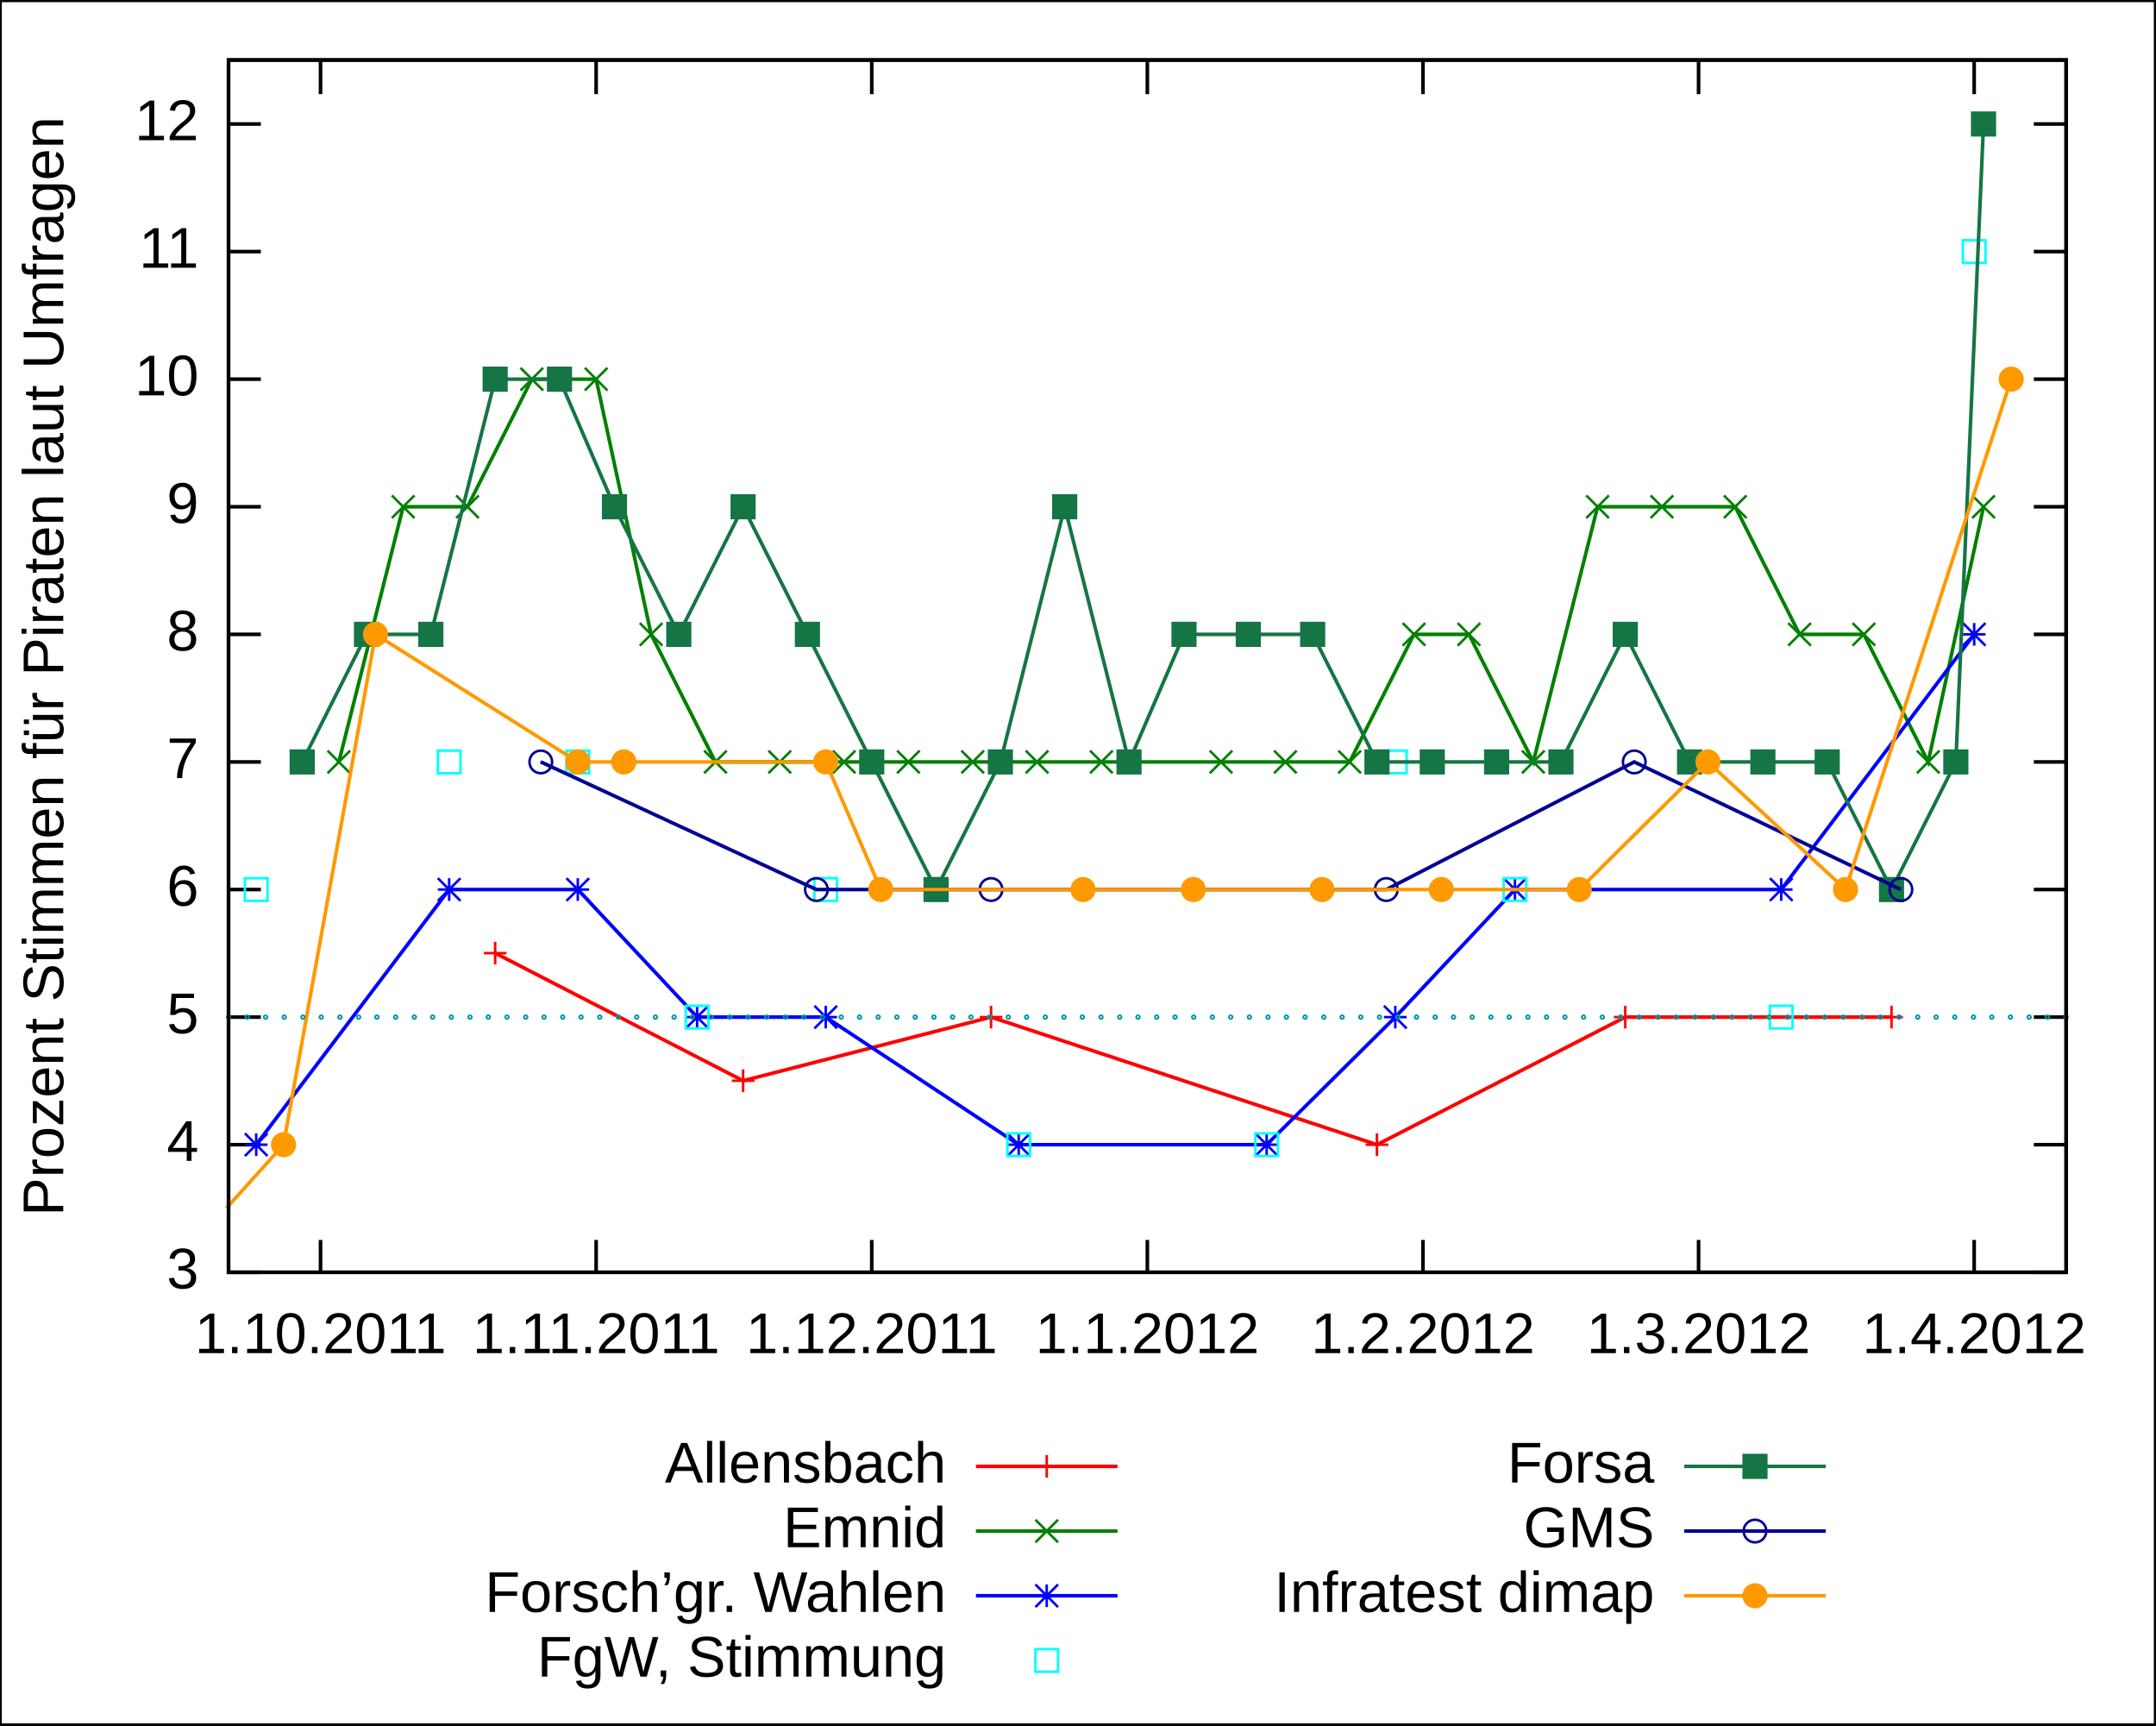
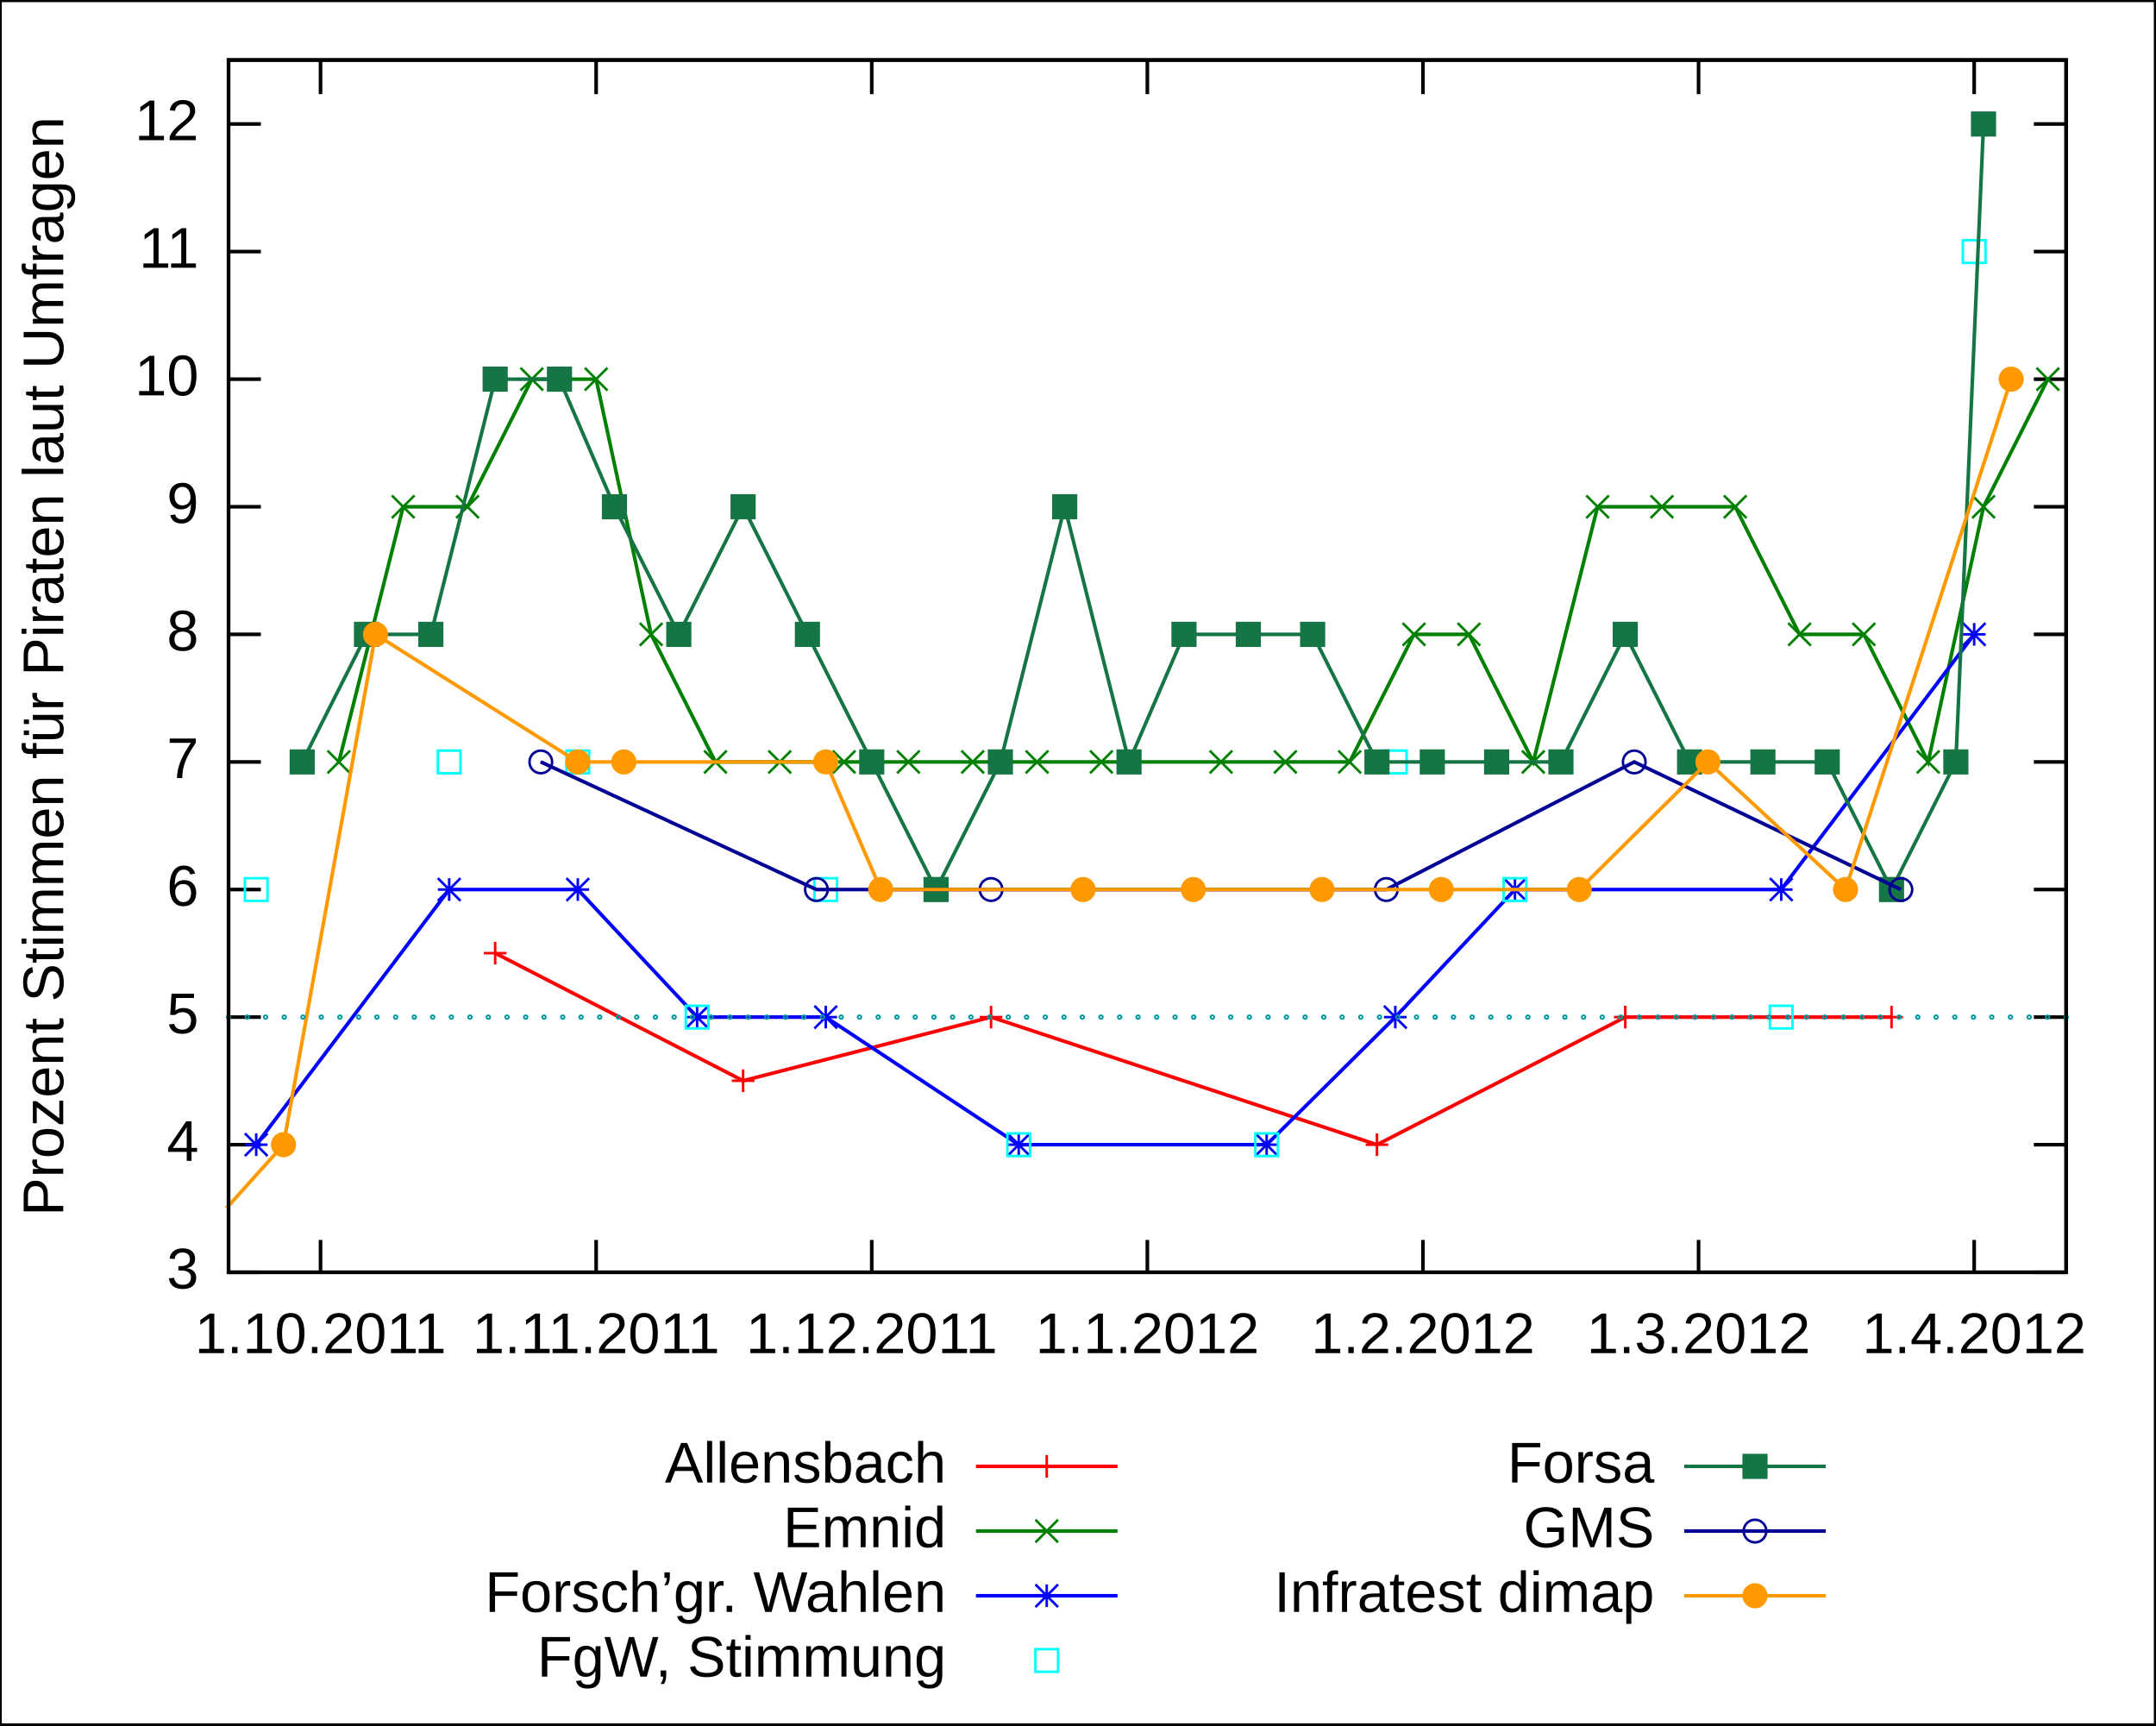
<svg xmlns="http://www.w3.org/2000/svg" xmlns:xlink="http://www.w3.org/1999/xlink" width="600" height="480" viewBox="0 0 600 480">
  <g id="gnuplot_canvas">
    <rect x="0" y="0" width="600" height="480" fill="none" />
    <defs>
      <circle id="gpDot" r="0.5" stroke-width="0.5" />
      <path id="gpPt0" stroke-width="0.222" stroke="currentColor" d="M-1,0 h2 M0,-1 v2" />
      <path id="gpPt1" stroke-width="0.222" stroke="currentColor" d="M-1,-1 L1,1 M1,-1 L-1,1" />
      <path id="gpPt2" stroke-width="0.222" stroke="currentColor" d="M-1,0 L1,0 M0,-1 L0,1 M-1,-1 L1,1 M-1,1 L1,-1" />
      <rect id="gpPt3" stroke-width="0.222" stroke="currentColor" x="-1" y="-1" width="2" height="2" />
      <rect id="gpPt4" stroke-width="0.222" stroke="currentColor" fill="currentColor" x="-1" y="-1" width="2" height="2" />
      <circle id="gpPt5" stroke-width="0.222" stroke="currentColor" cx="0" cy="0" r="1" />
      <use xlink:href="#gpPt5" id="gpPt6" fill="currentColor" stroke="none" />
      <path id="gpPt7" stroke-width="0.222" stroke="currentColor" d="M0,-1.33 L-1.33,0.67 L1.33,0.67 z" />
      <use xlink:href="#gpPt7" id="gpPt8" fill="currentColor" stroke="none" />
      <use xlink:href="#gpPt7" id="gpPt9" stroke="currentColor" transform="rotate(180)" />
      <use xlink:href="#gpPt9" id="gpPt10" fill="currentColor" stroke="none" />
      <use xlink:href="#gpPt3" id="gpPt11" stroke="currentColor" transform="rotate(45)" />
      <use xlink:href="#gpPt11" id="gpPt12" fill="currentColor" stroke="none" />
    </defs>
    <g style="fill:none; color:white; stroke:currentColor; stroke-width:1.00; stroke-linecap:butt; stroke-linejoin:miter">
</g>
    <g style="fill:none; color:black; stroke:currentColor; stroke-width:1.00; stroke-linecap:butt; stroke-linejoin:miter">
      <g style="stroke:none; shape-rendering:crispEdges">
        <polygon fill="rgb(255, 255, 255)" points="0.0,480.0 599.9,480.0 599.9,0.1 0.0,0.1 " />
      </g>
      <path stroke="black" d="M0.0,480.0 L0.0,0.1 L599.9,0.1 L599.9,480.0 L0.0,480.0 M63.6,354.0 L72.6,354.0 M575.0,354.0    L566.0,354.0  h0.01" />
      <g transform="translate(55.3,358.5)" style="stroke:none; fill:black; font-family:Arial; font-size:12.00pt; text-anchor:end">
        <text> 3</text>
      </g>
      <path d="M63.6,318.5 L72.6,318.5 M575.0,318.5 L566.0,318.5  h0.01" />
      <g transform="translate(55.3,323.0)" style="stroke:none; fill:black; font-family:Arial; font-size:12.00pt; text-anchor:end">
        <text> 4</text>
      </g>
      <path d="M63.6,283.0 L72.6,283.0 M575.0,283.0 L566.0,283.0  h0.01" />
      <g transform="translate(55.3,287.5)" style="stroke:none; fill:black; font-family:Arial; font-size:12.00pt; text-anchor:end">
        <text> 5</text>
      </g>
      <path d="M63.6,247.5 L72.6,247.5 M575.0,247.5 L566.0,247.5  h0.01" />
      <g transform="translate(55.3,252.0)" style="stroke:none; fill:black; font-family:Arial; font-size:12.00pt; text-anchor:end">
        <text> 6</text>
      </g>
      <path d="M63.6,212.0 L72.6,212.0 M575.0,212.0 L566.0,212.0  h0.01" />
      <g transform="translate(55.3,216.5)" style="stroke:none; fill:black; font-family:Arial; font-size:12.00pt; text-anchor:end">
        <text> 7</text>
      </g>
      <path d="M63.6,176.5 L72.6,176.5 M575.0,176.5 L566.0,176.5  h0.01" />
      <g transform="translate(55.3,181.0)" style="stroke:none; fill:black; font-family:Arial; font-size:12.00pt; text-anchor:end">
        <text> 8</text>
      </g>
      <path d="M63.6,141.0 L72.6,141.0 M575.0,141.0 L566.0,141.0  h0.01" />
      <g transform="translate(55.3,145.5)" style="stroke:none; fill:black; font-family:Arial; font-size:12.00pt; text-anchor:end">
        <text> 9</text>
      </g>
      <path d="M63.6,105.5 L72.6,105.5 M575.0,105.5 L566.0,105.5  h0.01" />
      <g transform="translate(55.3,110.0)" style="stroke:none; fill:black; font-family:Arial; font-size:12.00pt; text-anchor:end">
        <text> 10</text>
      </g>
      <path d="M63.6,70.0 L72.6,70.0 M575.0,70.0 L566.0,70.0  h0.01" />
      <g transform="translate(55.3,74.5)" style="stroke:none; fill:black; font-family:Arial; font-size:12.00pt; text-anchor:end">
        <text> 11</text>
      </g>
      <path d="M63.6,34.5 L72.6,34.5 M575.0,34.5 L566.0,34.5  h0.01" />
      <g transform="translate(55.3,39.0)" style="stroke:none; fill:black; font-family:Arial; font-size:12.00pt; text-anchor:end">
        <text> 12</text>
      </g>
      <path d="M89.2,354.0 L89.2,345.0 M89.2,16.7 L89.2,25.7  h0.01" />
      <g transform="translate(89.2,376.5)" style="stroke:none; fill:black; font-family:Arial; font-size:12.00pt; text-anchor:middle">
        <text>1.10.2011</text>
      </g>
      <path d="M165.9,354.0 L165.9,345.0 M165.9,16.7 L165.9,25.7  h0.01" />
      <g transform="translate(165.9,376.5)" style="stroke:none; fill:black; font-family:Arial; font-size:12.00pt; text-anchor:middle">
        <text>1.11.2011</text>
      </g>
      <path d="M242.6,354.0 L242.6,345.0 M242.6,16.7 L242.6,25.7  h0.01" />
      <g transform="translate(242.6,376.5)" style="stroke:none; fill:black; font-family:Arial; font-size:12.00pt; text-anchor:middle">
        <text>1.12.2011</text>
      </g>
      <path d="M319.3,354.0 L319.3,345.0 M319.3,16.7 L319.3,25.7  h0.01" />
      <g transform="translate(319.3,376.5)" style="stroke:none; fill:black; font-family:Arial; font-size:12.00pt; text-anchor:middle">
        <text>1.1.2012</text>
      </g>
      <path d="M396.0,354.0 L396.0,345.0 M396.0,16.7 L396.0,25.7  h0.01" />
      <g transform="translate(396.0,376.5)" style="stroke:none; fill:black; font-family:Arial; font-size:12.00pt; text-anchor:middle">
        <text>1.2.2012</text>
      </g>
      <path d="M472.7,354.0 L472.7,345.0 M472.7,16.7 L472.7,25.7  h0.01" />
      <g transform="translate(472.7,376.5)" style="stroke:none; fill:black; font-family:Arial; font-size:12.00pt; text-anchor:middle">
        <text>1.3.2012</text>
      </g>
      <path d="M549.4,354.0 L549.4,345.0 M549.4,16.7 L549.4,25.7  h0.01" />
      <g transform="translate(549.4,376.5)" style="stroke:none; fill:black; font-family:Arial; font-size:12.00pt; text-anchor:middle">
        <text>1.4.2012</text>
      </g>
      <path d="M63.6,16.7 L63.6,354.0 L575.0,354.0 L575.0,16.7 L63.6,16.7 Z  h0.01" />
      <g transform="translate(17.6,185.4) rotate(270)" style="stroke:none; fill:black; font-family:Arial; font-size:12.00pt; text-anchor:middle">
        <text>Prozent Stimmen für Piraten laut Umfragen</text>
      </g>
    </g>
    <g id="gnuplot_plot_1">
      <g style="fill:none; color:red; stroke:currentColor; stroke-width:1.00; stroke-linecap:butt; stroke-linejoin:miter">
        <g transform="translate(263.3,412.5)" style="stroke:none; fill:black; font-family:Arial; font-size:12.00pt; text-anchor:end">
          <text>Allensbach</text>
        </g>
        <path d="M271.6,408.0 L311.0,408.0 M526.4,283.0 L452.3,283.0 L383.2,318.5 L275.8,283.0 L206.8,300.7 L137.8,265.2     h0.01" />
        <use xlink:href="#gpPt0" transform="translate(526.4,283.0) scale(3.15)" />
        <use xlink:href="#gpPt0" transform="translate(452.3,283.0) scale(3.15)" />
        <use xlink:href="#gpPt0" transform="translate(383.2,318.5) scale(3.15)" />
        <use xlink:href="#gpPt0" transform="translate(275.8,283.0) scale(3.15)" />
        <use xlink:href="#gpPt0" transform="translate(206.8,300.7) scale(3.15)" />
        <use xlink:href="#gpPt0" transform="translate(137.8,265.2) scale(3.15)" />
        <use xlink:href="#gpPt0" transform="translate(291.3,408.0) scale(3.15)" />
      </g>
    </g>
    <g id="gnuplot_plot_2">
      <g style="fill:none; color:green; stroke:currentColor; stroke-width:1.00; stroke-linecap:butt; stroke-linejoin:miter">
        <g transform="translate(263.3,430.5)" style="stroke:none; fill:black; font-family:Arial; font-size:12.00pt; text-anchor:end">
          <text>Emnid</text>
        </g>
-         <path d="M271.6,426.0 L311.0,426.0 M552.0,141.0 L536.6,212.0 L518.7,176.5 L500.8,176.5 L482.9,141.0 L462.5,141.0    L444.6,141.0 L426.7,212.0 L408.8,176.5 L393.5,176.5 L375.6,212.0 L357.7,212.0 L339.8,212.0 L306.5,212.0    L288.6,212.0 L270.7,212.0 L252.8,212.0 L234.9,212.0 L217.0,212.0 L199.1,212.0 L181.2,176.5 L165.9,105.5    L148.0,105.5 L130.1,141.0 L112.2,141.0 L94.3,212.0  h0.01" />
+         <path d="M271.6,426.0 L311.0,426.0 M569.9,105.5 L552.0,141.0 L536.6,212.0 L518.7,176.5 L500.8,176.5 L482.9,141.0    L462.5,141.0 L444.6,141.0 L426.7,212.0 L408.8,176.5 L393.5,176.5 L375.6,212.0 L357.7,212.0 L339.8,212.0    L306.5,212.0 L288.6,212.0 L270.7,212.0 L252.8,212.0 L234.9,212.0 L217.0,212.0 L199.1,212.0 L181.2,176.5    L165.9,105.5 L148.0,105.5 L130.1,141.0 L112.2,141.0 L94.3,212.0  h0.01" />
+         <use xlink:href="#gpPt1" transform="translate(569.9,105.5) scale(3.15)" />
        <use xlink:href="#gpPt1" transform="translate(552.0,141.0) scale(3.15)" />
        <use xlink:href="#gpPt1" transform="translate(536.6,212.0) scale(3.15)" />
        <use xlink:href="#gpPt1" transform="translate(518.7,176.5) scale(3.15)" />
        <use xlink:href="#gpPt1" transform="translate(500.8,176.5) scale(3.15)" />
        <use xlink:href="#gpPt1" transform="translate(482.9,141.0) scale(3.15)" />
        <use xlink:href="#gpPt1" transform="translate(462.5,141.0) scale(3.15)" />
        <use xlink:href="#gpPt1" transform="translate(444.6,141.0) scale(3.15)" />
        <use xlink:href="#gpPt1" transform="translate(426.7,212.0) scale(3.15)" />
        <use xlink:href="#gpPt1" transform="translate(408.8,176.5) scale(3.15)" />
        <use xlink:href="#gpPt1" transform="translate(393.5,176.5) scale(3.15)" />
        <use xlink:href="#gpPt1" transform="translate(375.6,212.0) scale(3.15)" />
        <use xlink:href="#gpPt1" transform="translate(357.7,212.0) scale(3.15)" />
        <use xlink:href="#gpPt1" transform="translate(339.8,212.0) scale(3.15)" />
        <use xlink:href="#gpPt1" transform="translate(306.5,212.0) scale(3.15)" />
        <use xlink:href="#gpPt1" transform="translate(288.6,212.0) scale(3.15)" />
        <use xlink:href="#gpPt1" transform="translate(270.7,212.0) scale(3.15)" />
        <use xlink:href="#gpPt1" transform="translate(252.8,212.0) scale(3.15)" />
        <use xlink:href="#gpPt1" transform="translate(234.9,212.0) scale(3.15)" />
        <use xlink:href="#gpPt1" transform="translate(217.0,212.0) scale(3.15)" />
        <use xlink:href="#gpPt1" transform="translate(199.1,212.0) scale(3.15)" />
        <use xlink:href="#gpPt1" transform="translate(181.2,176.5) scale(3.15)" />
        <use xlink:href="#gpPt1" transform="translate(165.9,105.5) scale(3.15)" />
        <use xlink:href="#gpPt1" transform="translate(148.0,105.5) scale(3.15)" />
        <use xlink:href="#gpPt1" transform="translate(130.1,141.0) scale(3.15)" />
        <use xlink:href="#gpPt1" transform="translate(112.2,141.0) scale(3.15)" />
        <use xlink:href="#gpPt1" transform="translate(94.3,212.0) scale(3.15)" />
        <use xlink:href="#gpPt1" transform="translate(291.3,426.0) scale(3.15)" />
      </g>
    </g>
    <g id="gnuplot_plot_3">
      <g style="fill:none; color:blue; stroke:currentColor; stroke-width:1.00; stroke-linecap:butt; stroke-linejoin:miter">
        <g transform="translate(263.3,448.5)" style="stroke:none; fill:black; font-family:Arial; font-size:12.00pt; text-anchor:end">
          <text>Forsch’gr. Wahlen</text>
        </g>
        <path d="M271.6,444.0 L311.0,444.0 M549.4,176.5 L495.7,247.5 L421.6,247.5 L388.3,283.0 L352.5,318.5 L283.5,318.5    L229.8,283.0 L194.0,283.0 L160.8,247.5 L125.0,247.5 L71.3,318.5  h0.01" />
        <use xlink:href="#gpPt2" transform="translate(549.4,176.5) scale(3.15)" />
        <use xlink:href="#gpPt2" transform="translate(495.7,247.5) scale(3.15)" />
        <use xlink:href="#gpPt2" transform="translate(421.6,247.5) scale(3.15)" />
        <use xlink:href="#gpPt2" transform="translate(388.3,283.0) scale(3.15)" />
        <use xlink:href="#gpPt2" transform="translate(352.5,318.5) scale(3.15)" />
        <use xlink:href="#gpPt2" transform="translate(283.5,318.5) scale(3.15)" />
        <use xlink:href="#gpPt2" transform="translate(229.8,283.0) scale(3.15)" />
        <use xlink:href="#gpPt2" transform="translate(194.0,283.0) scale(3.15)" />
        <use xlink:href="#gpPt2" transform="translate(160.8,247.5) scale(3.15)" />
        <use xlink:href="#gpPt2" transform="translate(125.0,247.5) scale(3.15)" />
        <use xlink:href="#gpPt2" transform="translate(71.3,318.5) scale(3.15)" />
        <use xlink:href="#gpPt2" transform="translate(291.3,444.0) scale(3.15)" />
      </g>
    </g>
    <g id="gnuplot_plot_4">
      <g style="fill:none; color:cyan; stroke:currentColor; stroke-width:1.00; stroke-linecap:butt; stroke-linejoin:miter">
        <g transform="translate(263.3,466.5)" style="stroke:none; fill:black; font-family:Arial; font-size:12.00pt; text-anchor:end">
          <text>FgW, Stimmung</text>
        </g>
        <use xlink:href="#gpPt3" transform="translate(549.4,70.0) scale(3.15)" />
        <use xlink:href="#gpPt3" transform="translate(495.7,283.0) scale(3.15)" />
        <use xlink:href="#gpPt3" transform="translate(421.6,247.5) scale(3.15)" />
        <use xlink:href="#gpPt3" transform="translate(388.3,212.0) scale(3.15)" />
        <use xlink:href="#gpPt3" transform="translate(352.5,318.5) scale(3.15)" />
        <use xlink:href="#gpPt3" transform="translate(283.5,318.5) scale(3.15)" />
        <use xlink:href="#gpPt3" transform="translate(229.8,247.5) scale(3.15)" />
        <use xlink:href="#gpPt3" transform="translate(194.0,283.0) scale(3.15)" />
        <use xlink:href="#gpPt3" transform="translate(160.8,212.0) scale(3.15)" />
        <use xlink:href="#gpPt3" transform="translate(125.0,212.0) scale(3.15)" />
        <use xlink:href="#gpPt3" transform="translate(71.3,247.5) scale(3.15)" />
        <use xlink:href="#gpPt3" transform="translate(291.3,462.0) scale(3.15)" />
      </g>
    </g>
    <g id="gnuplot_plot_5">
      <g style="fill:none; color:#157545; stroke:currentColor; stroke-width:1.00; stroke-linecap:butt; stroke-linejoin:miter">
        <g transform="translate(460.4,412.5)" style="stroke:none; fill:black; font-family:Arial; font-size:12.00pt; text-anchor:end">
          <text>Forsa</text>
        </g>
        <path d="M468.7,408.0 L508.1,408.0 M552.0,34.5 L544.3,212.0 L526.4,247.5 L508.5,212.0 L490.6,212.0 L470.2,212.0    L452.3,176.5 L434.4,212.0 L416.5,212.0 L398.6,212.0 L383.2,212.0 L365.3,176.5 L347.4,176.5 L329.5,176.5    L314.2,212.0 L296.3,141.0 L278.4,212.0 L260.5,247.5 L242.6,212.0 L224.7,176.5 L206.8,141.0 L188.9,176.5    L171.0,141.0 L155.7,105.5 L137.8,105.5 L119.9,176.5 L102.0,176.5 L84.1,212.0  h0.01" />
        <use xlink:href="#gpPt4" transform="translate(552.0,34.5) scale(3.15)" />
        <use xlink:href="#gpPt4" transform="translate(544.3,212.0) scale(3.15)" />
        <use xlink:href="#gpPt4" transform="translate(526.4,247.5) scale(3.15)" />
        <use xlink:href="#gpPt4" transform="translate(508.5,212.0) scale(3.15)" />
        <use xlink:href="#gpPt4" transform="translate(490.6,212.0) scale(3.15)" />
        <use xlink:href="#gpPt4" transform="translate(470.2,212.0) scale(3.15)" />
        <use xlink:href="#gpPt4" transform="translate(452.3,176.5) scale(3.15)" />
        <use xlink:href="#gpPt4" transform="translate(434.4,212.0) scale(3.15)" />
        <use xlink:href="#gpPt4" transform="translate(416.5,212.0) scale(3.15)" />
        <use xlink:href="#gpPt4" transform="translate(398.6,212.0) scale(3.15)" />
        <use xlink:href="#gpPt4" transform="translate(383.2,212.0) scale(3.15)" />
        <use xlink:href="#gpPt4" transform="translate(365.3,176.5) scale(3.15)" />
        <use xlink:href="#gpPt4" transform="translate(347.4,176.5) scale(3.15)" />
        <use xlink:href="#gpPt4" transform="translate(329.5,176.5) scale(3.15)" />
        <use xlink:href="#gpPt4" transform="translate(314.2,212.0) scale(3.15)" />
        <use xlink:href="#gpPt4" transform="translate(296.3,141.0) scale(3.15)" />
        <use xlink:href="#gpPt4" transform="translate(278.4,212.0) scale(3.15)" />
        <use xlink:href="#gpPt4" transform="translate(260.5,247.5) scale(3.15)" />
        <use xlink:href="#gpPt4" transform="translate(242.6,212.0) scale(3.15)" />
        <use xlink:href="#gpPt4" transform="translate(224.7,176.5) scale(3.15)" />
        <use xlink:href="#gpPt4" transform="translate(206.8,141.0) scale(3.15)" />
        <use xlink:href="#gpPt4" transform="translate(188.9,176.5) scale(3.15)" />
        <use xlink:href="#gpPt4" transform="translate(171.0,141.0) scale(3.15)" />
        <use xlink:href="#gpPt4" transform="translate(155.7,105.5) scale(3.15)" />
        <use xlink:href="#gpPt4" transform="translate(137.8,105.5) scale(3.15)" />
        <use xlink:href="#gpPt4" transform="translate(119.9,176.5) scale(3.15)" />
        <use xlink:href="#gpPt4" transform="translate(102.0,176.5) scale(3.15)" />
        <use xlink:href="#gpPt4" transform="translate(84.1,212.0) scale(3.15)" />
        <use xlink:href="#gpPt4" transform="translate(488.4,408.0) scale(3.15)" />
      </g>
    </g>
    <g id="gnuplot_plot_6">
      <g style="fill:none; color:#000094; stroke:currentColor; stroke-width:1.00; stroke-linecap:butt; stroke-linejoin:miter">
        <g transform="translate(460.4,430.5)" style="stroke:none; fill:black; font-family:Arial; font-size:12.00pt; text-anchor:end">
          <text>GMS</text>
        </g>
        <path d="M468.7,426.0 L508.1,426.0 M529.0,247.5 L454.8,212.0 L385.8,247.5 L275.8,247.5 L227.2,247.5 L150.5,212.0     h0.01" />
        <use xlink:href="#gpPt5" transform="translate(529.0,247.5) scale(3.15)" />
        <use xlink:href="#gpPt5" transform="translate(454.8,212.0) scale(3.15)" />
        <use xlink:href="#gpPt5" transform="translate(385.8,247.5) scale(3.15)" />
        <use xlink:href="#gpPt5" transform="translate(275.8,247.5) scale(3.15)" />
        <use xlink:href="#gpPt5" transform="translate(227.2,247.5) scale(3.15)" />
        <use xlink:href="#gpPt5" transform="translate(150.5,212.0) scale(3.15)" />
        <use xlink:href="#gpPt5" transform="translate(488.4,426.0) scale(3.15)" />
      </g>
    </g>
    <g id="gnuplot_plot_7">
      <g style="fill:none; color:#FF9900; stroke:currentColor; stroke-width:1.00; stroke-linecap:butt; stroke-linejoin:miter">
        <g transform="translate(460.4,448.5)" style="stroke:none; fill:black; font-family:Arial; font-size:12.00pt; text-anchor:end">
          <text>Infratest dimap</text>
        </g>
        <path d="M468.7,444.0 L508.1,444.0 M559.7,105.5 L513.6,247.5 L475.3,212.0 L439.5,247.5 L401.1,247.5 L367.9,247.5    L332.1,247.5 L301.4,247.5 L245.1,247.5 L229.8,212.0 L173.6,212.0 L160.8,212.0 L104.5,176.5 L78.9,318.5    L63.6,335.5  h0.01" />
        <use xlink:href="#gpPt6" transform="translate(559.7,105.5) scale(3.15)" />
        <use xlink:href="#gpPt6" transform="translate(513.6,247.5) scale(3.15)" />
        <use xlink:href="#gpPt6" transform="translate(475.3,212.0) scale(3.15)" />
        <use xlink:href="#gpPt6" transform="translate(439.5,247.5) scale(3.15)" />
        <use xlink:href="#gpPt6" transform="translate(401.1,247.5) scale(3.15)" />
        <use xlink:href="#gpPt6" transform="translate(367.9,247.5) scale(3.15)" />
        <use xlink:href="#gpPt6" transform="translate(332.1,247.5) scale(3.15)" />
        <use xlink:href="#gpPt6" transform="translate(301.4,247.5) scale(3.15)" />
        <use xlink:href="#gpPt6" transform="translate(245.1,247.5) scale(3.15)" />
        <use xlink:href="#gpPt6" transform="translate(229.8,212.0) scale(3.15)" />
        <use xlink:href="#gpPt6" transform="translate(173.6,212.0) scale(3.15)" />
        <use xlink:href="#gpPt6" transform="translate(160.8,212.0) scale(3.15)" />
        <use xlink:href="#gpPt6" transform="translate(104.5,176.5) scale(3.15)" />
        <use xlink:href="#gpPt6" transform="translate(78.9,318.5) scale(3.15)" />
        <use xlink:href="#gpPt6" transform="translate(488.4,444.0) scale(3.15)" />
      </g>
    </g>
    <g id="gnuplot_plot_8">
      <g style="fill:none; color:#0099A1; stroke:currentColor; stroke-width:1.00; stroke-linecap:butt; stroke-linejoin:miter">
        <use xlink:href="#gpDot" x="63.6" y="283.0" />
        <use xlink:href="#gpDot" x="68.8" y="283.0" />
        <use xlink:href="#gpDot" x="73.9" y="283.0" />
        <use xlink:href="#gpDot" x="79.1" y="283.0" />
        <use xlink:href="#gpDot" x="84.3" y="283.0" />
        <use xlink:href="#gpDot" x="89.4" y="283.0" />
        <use xlink:href="#gpDot" x="94.6" y="283.0" />
        <use xlink:href="#gpDot" x="99.8" y="283.0" />
        <use xlink:href="#gpDot" x="104.9" y="283.0" />
        <use xlink:href="#gpDot" x="110.1" y="283.0" />
        <use xlink:href="#gpDot" x="115.3" y="283.0" />
        <use xlink:href="#gpDot" x="120.4" y="283.0" />
        <use xlink:href="#gpDot" x="125.6" y="283.0" />
        <use xlink:href="#gpDot" x="130.8" y="283.0" />
        <use xlink:href="#gpDot" x="135.9" y="283.0" />
        <use xlink:href="#gpDot" x="141.1" y="283.0" />
        <use xlink:href="#gpDot" x="146.3" y="283.0" />
        <use xlink:href="#gpDot" x="151.4" y="283.0" />
        <use xlink:href="#gpDot" x="156.6" y="283.0" />
        <use xlink:href="#gpDot" x="161.7" y="283.0" />
        <use xlink:href="#gpDot" x="166.9" y="283.0" />
        <use xlink:href="#gpDot" x="172.1" y="283.0" />
        <use xlink:href="#gpDot" x="177.2" y="283.0" />
        <use xlink:href="#gpDot" x="182.4" y="283.0" />
        <use xlink:href="#gpDot" x="187.6" y="283.0" />
        <use xlink:href="#gpDot" x="192.7" y="283.0" />
        <use xlink:href="#gpDot" x="197.9" y="283.0" />
        <use xlink:href="#gpDot" x="203.1" y="283.0" />
        <use xlink:href="#gpDot" x="208.2" y="283.0" />
        <use xlink:href="#gpDot" x="213.4" y="283.0" />
        <use xlink:href="#gpDot" x="218.6" y="283.0" />
        <use xlink:href="#gpDot" x="223.7" y="283.0" />
        <use xlink:href="#gpDot" x="228.9" y="283.0" />
        <use xlink:href="#gpDot" x="234.1" y="283.0" />
        <use xlink:href="#gpDot" x="239.2" y="283.0" />
        <use xlink:href="#gpDot" x="244.4" y="283.0" />
        <use xlink:href="#gpDot" x="249.6" y="283.0" />
        <use xlink:href="#gpDot" x="254.7" y="283.0" />
        <use xlink:href="#gpDot" x="259.9" y="283.0" />
        <use xlink:href="#gpDot" x="265.1" y="283.0" />
        <use xlink:href="#gpDot" x="270.2" y="283.0" />
        <use xlink:href="#gpDot" x="275.4" y="283.0" />
        <use xlink:href="#gpDot" x="280.6" y="283.0" />
        <use xlink:href="#gpDot" x="285.7" y="283.0" />
        <use xlink:href="#gpDot" x="290.9" y="283.0" />
        <use xlink:href="#gpDot" x="296.1" y="283.0" />
        <use xlink:href="#gpDot" x="301.2" y="283.0" />
        <use xlink:href="#gpDot" x="306.4" y="283.0" />
        <use xlink:href="#gpDot" x="311.6" y="283.0" />
        <use xlink:href="#gpDot" x="316.7" y="283.0" />
        <use xlink:href="#gpDot" x="321.9" y="283.0" />
        <use xlink:href="#gpDot" x="327.0" y="283.0" />
        <use xlink:href="#gpDot" x="332.2" y="283.0" />
        <use xlink:href="#gpDot" x="337.4" y="283.0" />
        <use xlink:href="#gpDot" x="342.5" y="283.0" />
        <use xlink:href="#gpDot" x="347.7" y="283.0" />
        <use xlink:href="#gpDot" x="352.9" y="283.0" />
        <use xlink:href="#gpDot" x="358.0" y="283.0" />
        <use xlink:href="#gpDot" x="363.2" y="283.0" />
        <use xlink:href="#gpDot" x="368.4" y="283.0" />
        <use xlink:href="#gpDot" x="373.5" y="283.0" />
        <use xlink:href="#gpDot" x="378.7" y="283.0" />
        <use xlink:href="#gpDot" x="383.9" y="283.0" />
        <use xlink:href="#gpDot" x="389.0" y="283.0" />
        <use xlink:href="#gpDot" x="394.2" y="283.0" />
        <use xlink:href="#gpDot" x="399.4" y="283.0" />
        <use xlink:href="#gpDot" x="404.5" y="283.0" />
        <use xlink:href="#gpDot" x="409.7" y="283.0" />
        <use xlink:href="#gpDot" x="414.9" y="283.0" />
        <use xlink:href="#gpDot" x="420.0" y="283.0" />
        <use xlink:href="#gpDot" x="425.2" y="283.0" />
        <use xlink:href="#gpDot" x="430.4" y="283.0" />
        <use xlink:href="#gpDot" x="435.5" y="283.0" />
        <use xlink:href="#gpDot" x="440.7" y="283.0" />
        <use xlink:href="#gpDot" x="445.9" y="283.0" />
        <use xlink:href="#gpDot" x="451.0" y="283.0" />
        <use xlink:href="#gpDot" x="456.2" y="283.0" />
        <use xlink:href="#gpDot" x="461.4" y="283.0" />
        <use xlink:href="#gpDot" x="466.5" y="283.0" />
        <use xlink:href="#gpDot" x="471.7" y="283.0" />
        <use xlink:href="#gpDot" x="476.9" y="283.0" />
        <use xlink:href="#gpDot" x="482.0" y="283.0" />
        <use xlink:href="#gpDot" x="487.2" y="283.0" />
        <use xlink:href="#gpDot" x="492.3" y="283.0" />
        <use xlink:href="#gpDot" x="497.5" y="283.0" />
        <use xlink:href="#gpDot" x="502.7" y="283.0" />
        <use xlink:href="#gpDot" x="507.8" y="283.0" />
        <use xlink:href="#gpDot" x="513.0" y="283.0" />
        <use xlink:href="#gpDot" x="518.2" y="283.0" />
        <use xlink:href="#gpDot" x="523.3" y="283.0" />
        <use xlink:href="#gpDot" x="528.5" y="283.0" />
        <use xlink:href="#gpDot" x="533.7" y="283.0" />
        <use xlink:href="#gpDot" x="538.8" y="283.0" />
        <use xlink:href="#gpDot" x="544.0" y="283.0" />
        <use xlink:href="#gpDot" x="549.2" y="283.0" />
        <use xlink:href="#gpDot" x="554.3" y="283.0" />
        <use xlink:href="#gpDot" x="559.5" y="283.0" />
        <use xlink:href="#gpDot" x="564.7" y="283.0" />
        <use xlink:href="#gpDot" x="569.8" y="283.0" />
        <use xlink:href="#gpDot" x="575.0" y="283.0" />
      </g>
    </g>
    <g style="fill:none; color:black; stroke:currentColor; stroke-width:1.00; stroke-linecap:butt; stroke-linejoin:miter">
      <path d="M63.6,16.7 L63.6,354.0 L575.0,354.0 L575.0,16.7 L63.6,16.7 Z  h0.01" />
    </g>
  </g>
</svg>
